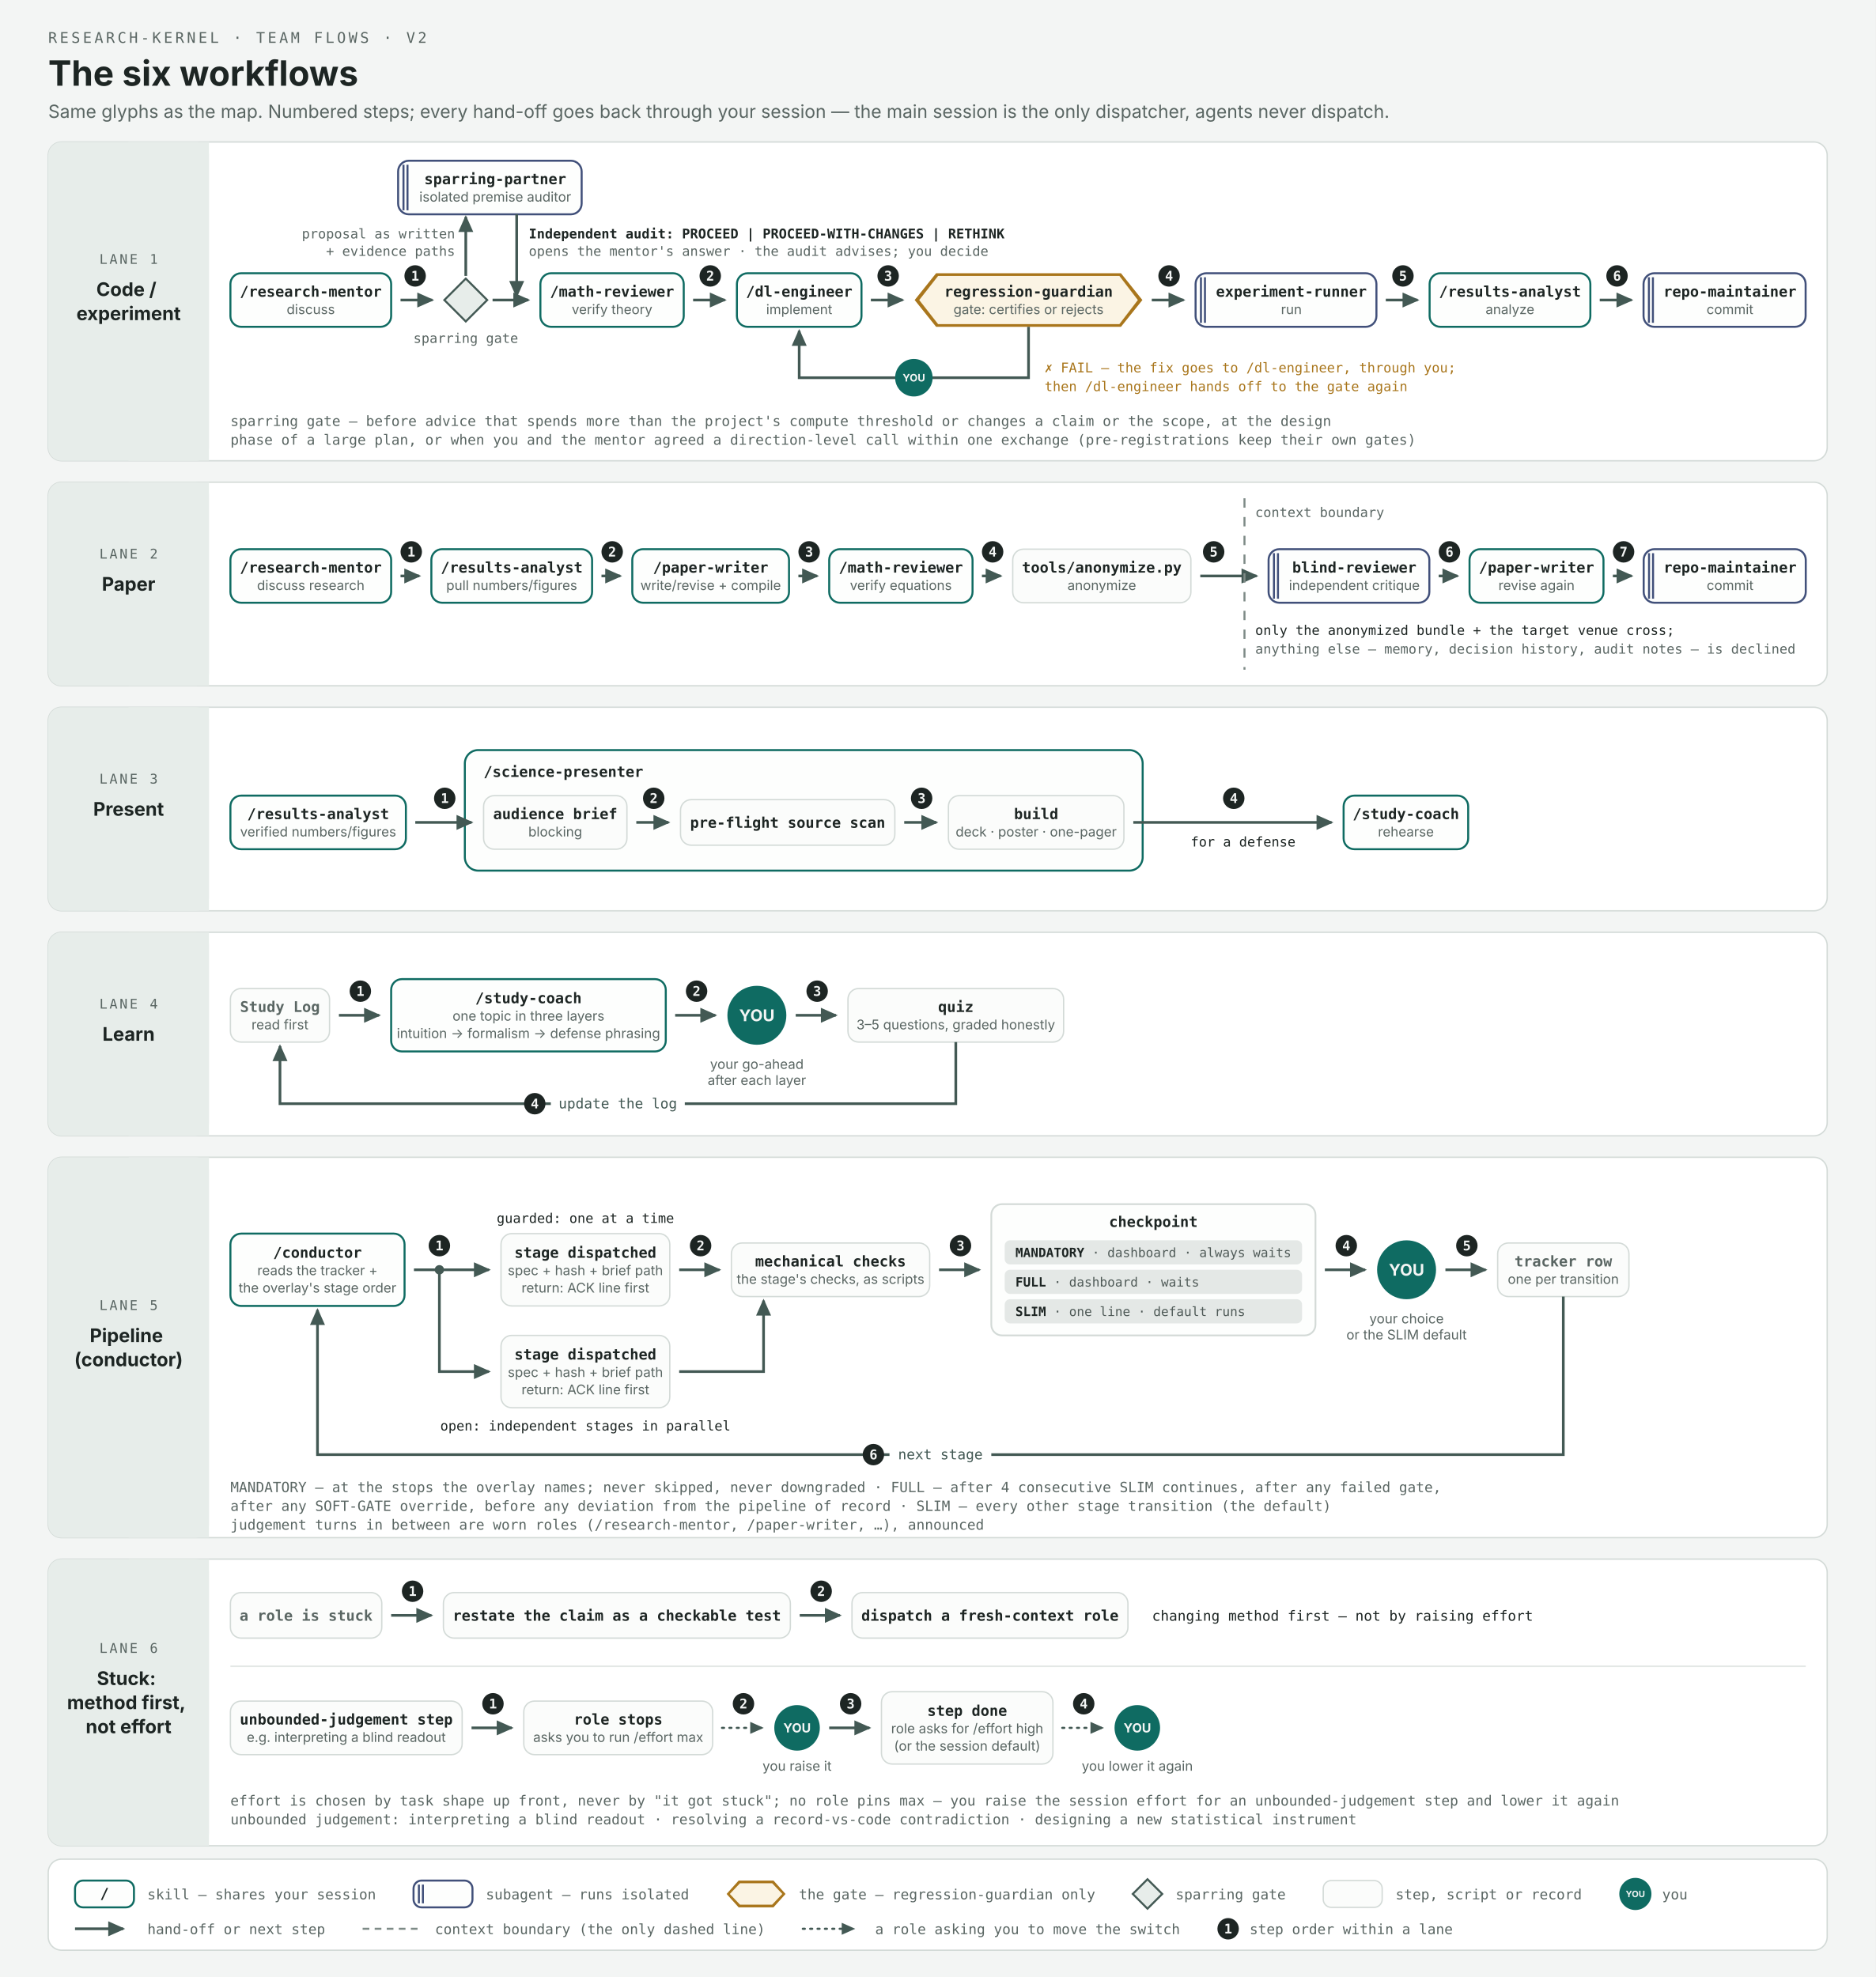
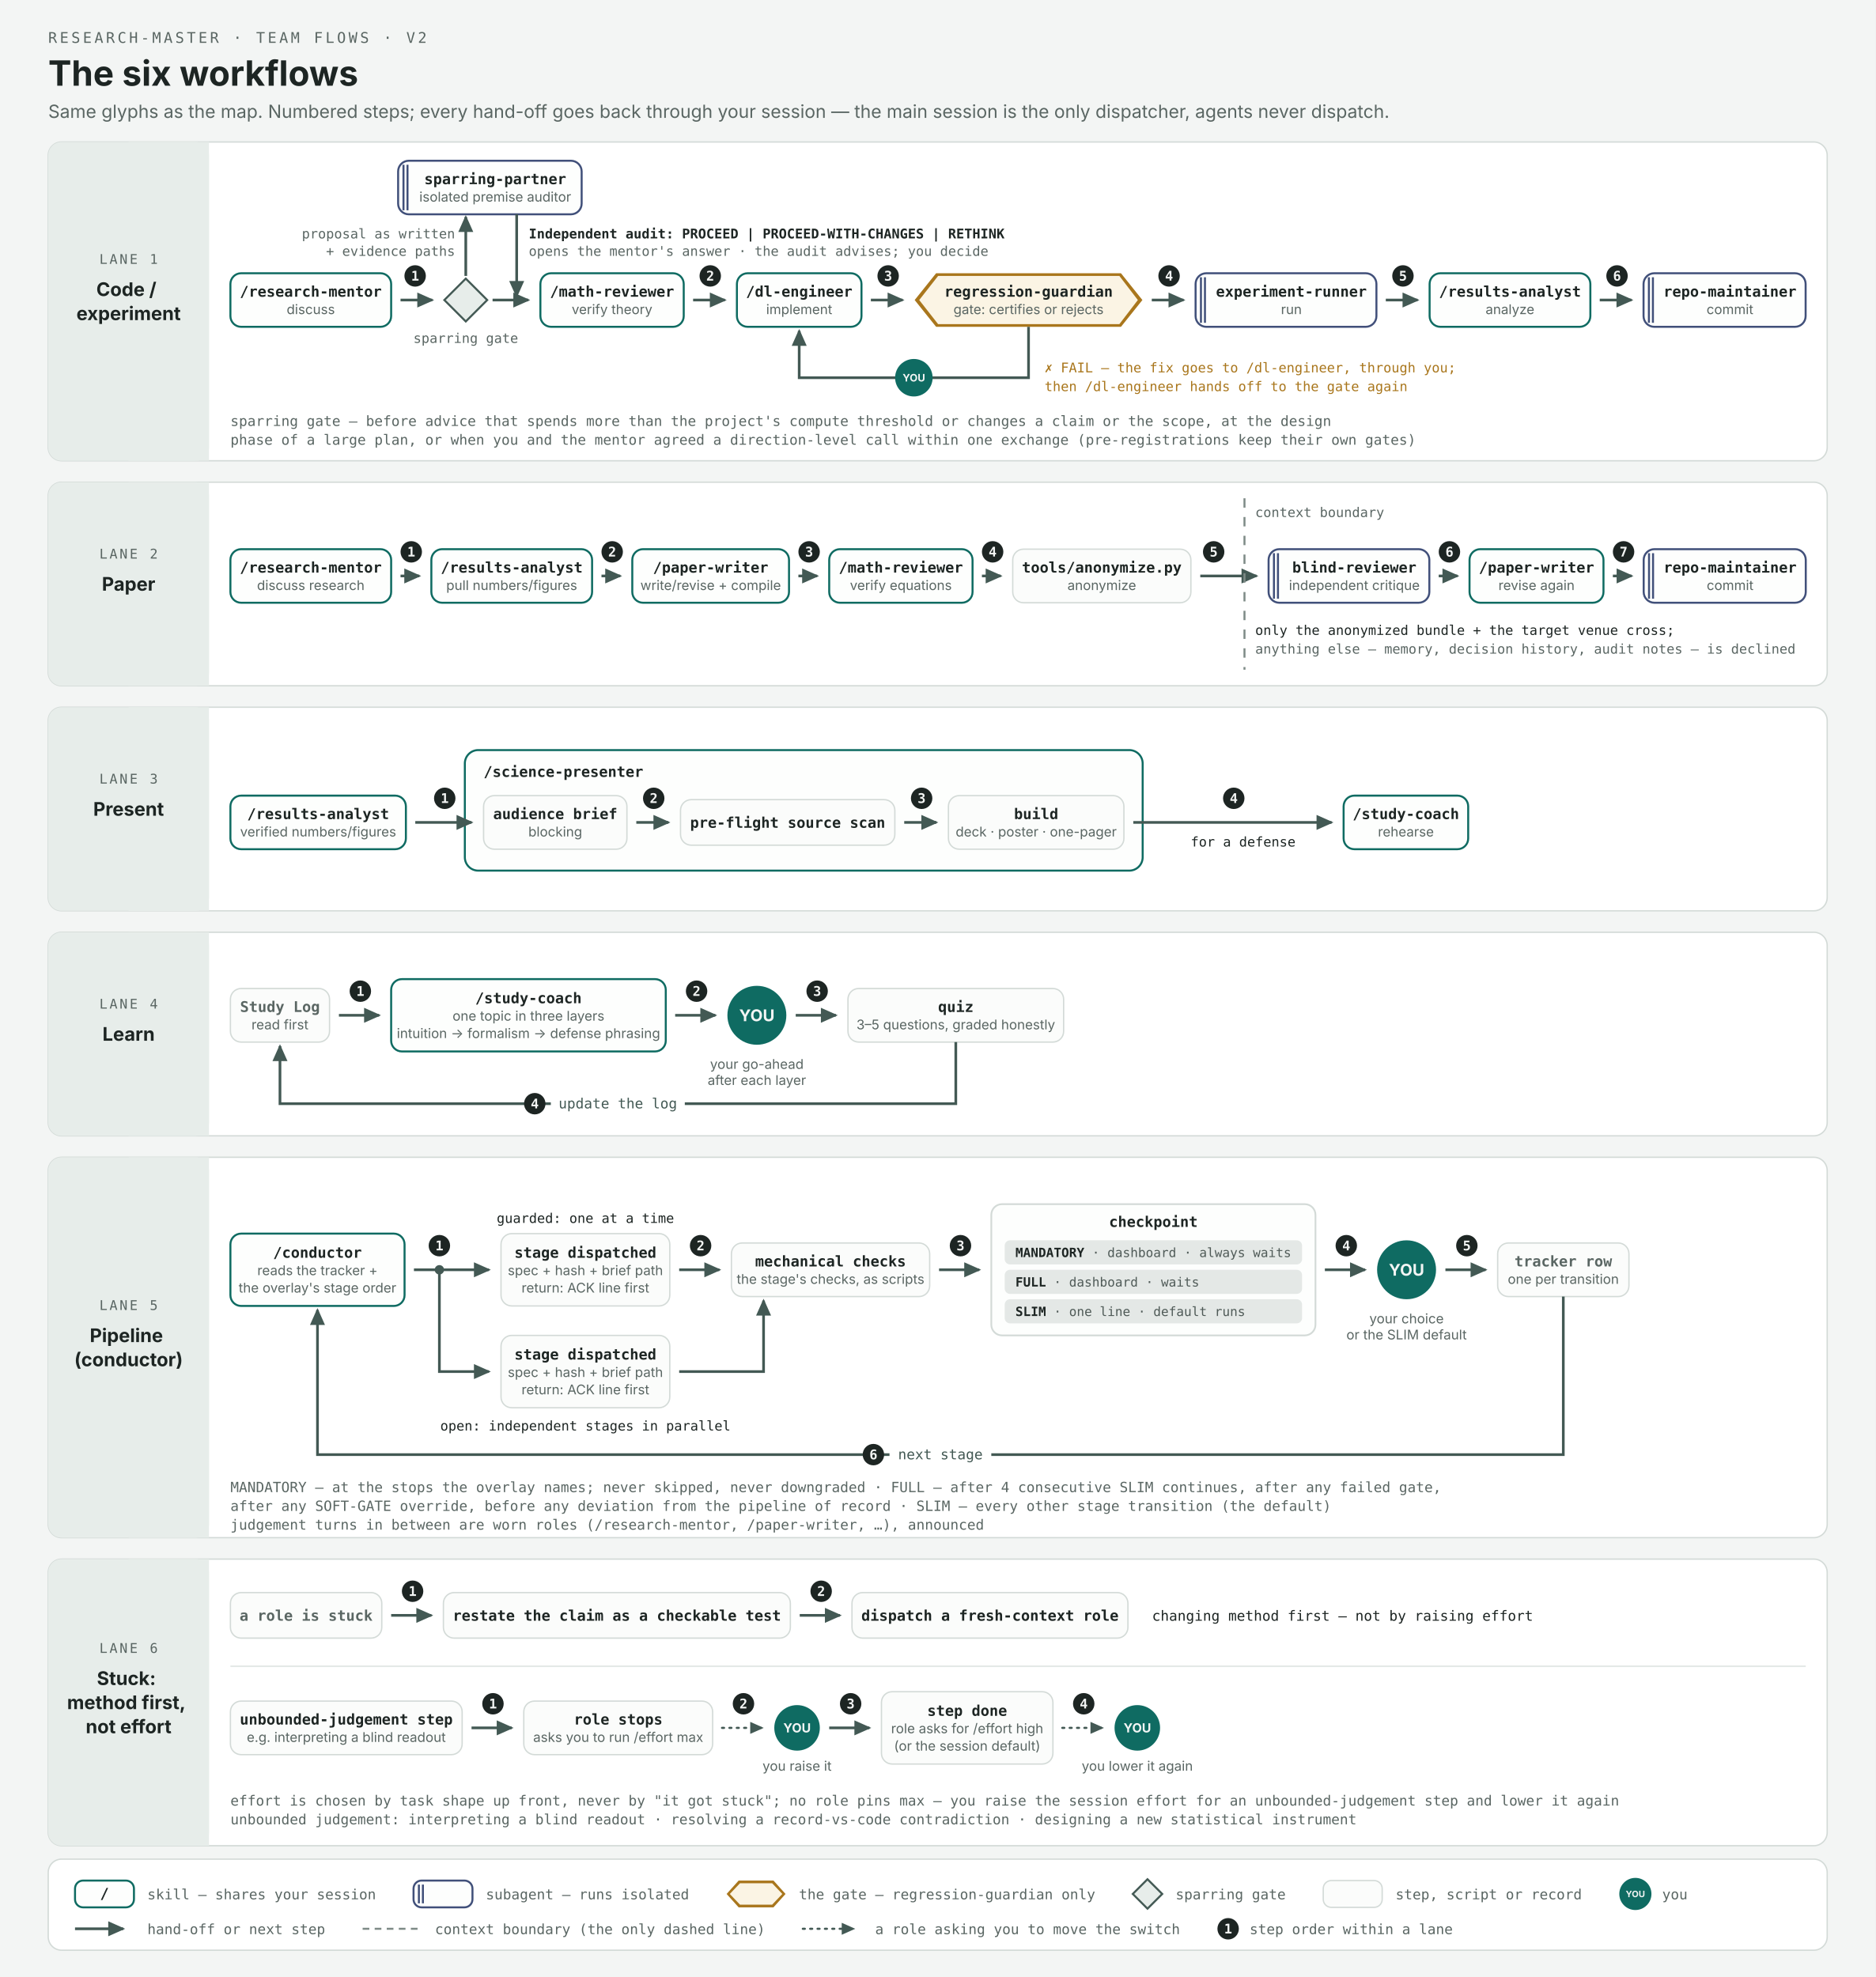
- <svg xmlns="http://www.w3.org/2000/svg" width="1400" height="1476" viewBox="0 0 1400 1476" role="img" aria-label="The six workflows of the research-kernel team, version 2, as numbered swimlanes: code and experiment, with the sparring gate before verification and the amber regression-guardian gate whose failures return through you to dl-engineer; the paper loop, where the blind reviewer receives only the anonymized bundle and the target venue across a context boundary; presenting, from verified numbers to a rehearsal for a defense; learning, from the Study Log back into the Study Log; the conductor's pipeline, from the tracker through a dispatched stage, its mechanical checks and a MANDATORY, FULL or SLIM checkpoint to your choice and a tracker row, forking into parallel stages under the open profile; and the stuck lane, where a stuck role changes method first, not effort, while only an unbounded-judgement step asks you to raise the session effort and lower it again.">
+ <svg xmlns="http://www.w3.org/2000/svg" width="1400" height="1476" viewBox="0 0 1400 1476" role="img" aria-label="The six workflows of the research-master team, version 2, as numbered swimlanes: code and experiment, with the sparring gate before verification and the amber regression-guardian gate whose failures return through you to dl-engineer; the paper loop, where the blind reviewer receives only the anonymized bundle and the target venue across a context boundary; presenting, from verified numbers to a rehearsal for a defense; learning, from the Study Log back into the Study Log; the conductor's pipeline, from the tracker through a dispatched stage, its mechanical checks and a MANDATORY, FULL or SLIM checkpoint to your choice and a tracker row, forking into parallel stages under the open profile; and the stuck lane, where a stuck role changes method first, not effort, while only an unbounded-judgement step asks you to raise the session effort and lower it again.">
  <defs>
    <marker id="fh" viewBox="0 0 10 10" refX="8" refY="5" markerWidth="7" markerHeight="7" orient="auto-start-reverse">
      <path d="M 0 1 L 9 5 L 0 9 z" fill="#435954" />
    </marker>
  </defs>
  <style>
    .mono { font-family: ui-monospace, SFMono-Regular, Menlo, Consolas, monospace; }
    .sans { font-family: system-ui, -apple-system, "Segoe UI", sans-serif; }
  </style>
  <rect x="0" y="0" width="1400" height="1476" fill="#F3F5F4" />
-   <text class="mono" x="36" y="32" font-size="11" letter-spacing="2" fill="#5A6663">RESEARCH-KERNEL · TEAM FLOWS · V2</text>
+   <text class="mono" x="36" y="32" font-size="11" letter-spacing="2" fill="#5A6663">RESEARCH-MASTER · TEAM FLOWS · V2</text>
  <text class="sans" x="36" y="64" font-size="26" font-weight="700" fill="#1D2523">The six workflows</text>
  <text class="sans" x="36" y="88" font-size="13.5" fill="#5A6663">Same glyphs as the map. Numbered steps; every hand-off goes back through your session — the main session is the only dispatcher, agents never dispatch.</text>
  <rect x="36" y="106" width="1328" height="238" rx="10" fill="#FFFFFF" stroke="#D3DAD7" />
  <rect x="36" y="106" width="120" height="238" rx="10" fill="#E7EDEA" />
  <rect x="96" y="106" width="60" height="238" fill="#E7EDEA" />
  <text class="mono" x="96" y="197" font-size="10" letter-spacing="1.5" text-anchor="middle" fill="#5A6663">LANE 1</text>
  <text class="sans" font-size="14" font-weight="700" fill="#1D2523" text-anchor="middle">
    <tspan x="96" y="221">Code /</tspan>
    <tspan x="96" y="239">experiment</tspan>
  </text>
  <rect x="172" y="204" width="120" height="40" rx="8" fill="#FDFEFD" stroke="#0F6B62" stroke-width="1.5" />
  <text class="mono" x="232" y="221.5" font-size="11" font-weight="600" text-anchor="middle" fill="#1D2523">/research-mentor</text>
  <text class="sans" x="232" y="234.5" font-size="10" text-anchor="middle" fill="#5A6663">discuss</text>
  <rect x="403.4" y="204" width="107" height="40" rx="8" fill="#FDFEFD" stroke="#0F6B62" stroke-width="1.5" />
  <text class="mono" x="456.9" y="221.5" font-size="11" font-weight="600" text-anchor="middle" fill="#1D2523">/math-reviewer</text>
  <text class="sans" x="456.9" y="234.5" font-size="10" text-anchor="middle" fill="#5A6663">verify theory</text>
  <rect x="550.1" y="204" width="93" height="40" rx="8" fill="#FDFEFD" stroke="#0F6B62" stroke-width="1.5" />
  <text class="mono" x="596.6" y="221.5" font-size="11" font-weight="600" text-anchor="middle" fill="#1D2523">/dl-engineer</text>
  <text class="sans" x="596.6" y="234.5" font-size="10" text-anchor="middle" fill="#5A6663">implement</text>
  <polygon points="698.8,204 836.8,204 852.8,224 836.8,244 698.8,244 682.8,224" fill="#A9761C" />
  <polygon points="700.3,206 835.6,206 849.4,224 835.6,242 700.3,242 686.2,224" fill="#FBF4E4" />
  <text class="mono" x="767.8" y="221.5" font-size="11" font-weight="600" text-anchor="middle" fill="#1D2523">regression-guardian</text>
  <text class="sans" x="767.8" y="234.5" font-size="10" text-anchor="middle" fill="#5A6663">gate: certifies or rejects</text>
  <rect x="892.5" y="204" width="135" height="40" rx="8" fill="#FDFEFD" stroke="#41507A" stroke-width="1.5" />
  <line x1="896.5" y1="207" x2="896.5" y2="241" stroke="#41507A" stroke-width="1.5" />
  <line x1="899.5" y1="207" x2="899.5" y2="241" stroke="#41507A" stroke-width="1.5" />
  <text class="mono" x="964" y="221.5" font-size="11" font-weight="600" text-anchor="middle" fill="#1D2523">experiment-runner</text>
  <text class="sans" x="964" y="234.5" font-size="10" text-anchor="middle" fill="#5A6663">run</text>
  <rect x="1067.2" y="204" width="120" height="40" rx="8" fill="#FDFEFD" stroke="#0F6B62" stroke-width="1.5" />
  <text class="mono" x="1127.2" y="221.5" font-size="11" font-weight="600" text-anchor="middle" fill="#1D2523">/results-analyst</text>
  <text class="sans" x="1127.2" y="234.5" font-size="10" text-anchor="middle" fill="#5A6663">analyze</text>
  <rect x="1226.9" y="204" width="121" height="40" rx="8" fill="#FDFEFD" stroke="#41507A" stroke-width="1.5" />
  <line x1="1230.9" y1="207" x2="1230.9" y2="241" stroke="#41507A" stroke-width="1.5" />
  <line x1="1233.9" y1="207" x2="1233.9" y2="241" stroke="#41507A" stroke-width="1.5" />
  <text class="mono" x="1291.4" y="221.5" font-size="11" font-weight="600" text-anchor="middle" fill="#1D2523">repo-maintainer</text>
  <text class="sans" x="1291.4" y="234.5" font-size="10" text-anchor="middle" fill="#5A6663">commit</text>
  <polygon points="347.7,208 363.7,224 347.7,240 331.7,224" fill="#E7EDEA" stroke="#435954" stroke-width="1.5" />
  <text class="mono" x="347.7" y="256" font-size="10" text-anchor="middle" fill="#5A6663">sparring gate</text>
  <line x1="299" y1="224" x2="322.7" y2="224" stroke="#435954" stroke-width="2" marker-end="url(#fh)" />
  <circle cx="309.9" cy="206" r="8" fill="#1D2523" />
  <text class="mono" x="309.9" y="209.5" font-size="10" font-weight="600" text-anchor="middle" fill="#F3F5F4">1</text>
  <line x1="367.7" y1="224" x2="394.4" y2="224" stroke="#435954" stroke-width="2" marker-end="url(#fh)" />
  <line x1="517.4" y1="224" x2="541.1" y2="224" stroke="#435954" stroke-width="2" marker-end="url(#fh)" />
  <circle cx="530.2" cy="206" r="8" fill="#1D2523" />
  <text class="mono" x="530.2" y="209.5" font-size="10" font-weight="600" text-anchor="middle" fill="#F3F5F4">2</text>
  <line x1="650.1" y1="224" x2="673.8" y2="224" stroke="#435954" stroke-width="2" marker-end="url(#fh)" />
  <circle cx="663" cy="206" r="8" fill="#1D2523" />
  <text class="mono" x="663" y="209.5" font-size="10" font-weight="600" text-anchor="middle" fill="#F3F5F4">3</text>
  <line x1="859.8" y1="224" x2="883.5" y2="224" stroke="#435954" stroke-width="2" marker-end="url(#fh)" />
  <circle cx="872.7" cy="206" r="8" fill="#1D2523" />
  <text class="mono" x="872.7" y="209.5" font-size="10" font-weight="600" text-anchor="middle" fill="#F3F5F4">4</text>
  <line x1="1034.5" y1="224" x2="1058.2" y2="224" stroke="#435954" stroke-width="2" marker-end="url(#fh)" />
  <circle cx="1047.3" cy="206" r="8" fill="#1D2523" />
  <text class="mono" x="1047.3" y="209.5" font-size="10" font-weight="600" text-anchor="middle" fill="#F3F5F4">5</text>
  <line x1="1194.2" y1="224" x2="1217.9" y2="224" stroke="#435954" stroke-width="2" marker-end="url(#fh)" />
  <circle cx="1207.1" cy="206" r="8" fill="#1D2523" />
  <text class="mono" x="1207.1" y="209.5" font-size="10" font-weight="600" text-anchor="middle" fill="#F3F5F4">6</text>
  <rect x="297.2" y="120" width="137" height="40" rx="8" fill="#FDFEFD" stroke="#41507A" stroke-width="1.5" />
  <line x1="301.2" y1="123" x2="301.2" y2="157" stroke="#41507A" stroke-width="1.5" />
  <line x1="304.2" y1="123" x2="304.2" y2="157" stroke="#41507A" stroke-width="1.5" />
  <text class="mono" x="369.7" y="137.5" font-size="11" font-weight="600" text-anchor="middle" fill="#1D2523">sparring-partner</text>
  <text class="sans" x="369.7" y="150.5" font-size="10" text-anchor="middle" fill="#5A6663">isolated premise auditor</text>
  <line x1="347.7" y1="206" x2="347.7" y2="162" stroke="#435954" stroke-width="2" marker-end="url(#fh)" />
  <line x1="385.7" y1="160" x2="385.7" y2="221" stroke="#435954" stroke-width="2" marker-end="url(#fh)" />
  <text class="mono" x="339.7" y="178" font-size="10" text-anchor="end" fill="#5A6663">proposal as written</text>
  <text class="mono" x="339.7" y="191" font-size="10" text-anchor="end" fill="#5A6663">+ evidence paths</text>
  <text class="mono" x="394.7" y="178" font-size="10" font-weight="600" text-anchor="start" fill="#1D2523">Independent audit: PROCEED | PROCEED-WITH-CHANGES | RETHINK</text>
  <text class="mono" x="394.7" y="191" font-size="10" text-anchor="start" fill="#5A6663">opens the mentor's answer · the audit advises; you decide</text>
  <polyline points="767.8,244 767.8,282 596.6,282 596.6,247" fill="none" stroke="#435954" stroke-width="2" marker-end="url(#fh)" />
  <circle cx="682.2" cy="282" r="14" fill="#0F6B62" />
  <text class="sans" x="682.2" y="284.8" font-size="7.7" font-weight="700" text-anchor="middle" fill="#F3F5F4">YOU</text>
  <text class="mono" x="779.8" y="278" font-size="10" text-anchor="start" fill="#A9761C">✗ FAIL — the fix goes to /dl-engineer, through you;</text>
  <text class="mono" x="779.8" y="292" font-size="10" text-anchor="start" fill="#A9761C">then /dl-engineer hands off to the gate again</text>
  <text class="mono" x="172" y="318" font-size="10.5" text-anchor="start" fill="#5A6663">sparring gate — before advice that spends more than the project's compute threshold or changes a claim or the scope, at the design</text>
  <text class="mono" x="172" y="332" font-size="10.5" text-anchor="start" fill="#5A6663">phase of a large plan, or when you and the mentor agreed a direction-level call within one exchange (pre-registrations keep their own gates)</text>
  <rect x="36" y="360" width="1328" height="152" rx="10" fill="#FFFFFF" stroke="#D3DAD7" />
  <rect x="36" y="360" width="120" height="152" rx="10" fill="#E7EDEA" />
  <rect x="96" y="360" width="60" height="152" fill="#E7EDEA" />
  <text class="mono" x="96" y="417" font-size="10" letter-spacing="1.5" text-anchor="middle" fill="#5A6663">LANE 2</text>
  <text class="sans" font-size="14" font-weight="700" fill="#1D2523" text-anchor="middle">
    <tspan x="96" y="441">Paper</tspan>
  </text>
  <rect x="172" y="410" width="120" height="40" rx="8" fill="#FDFEFD" stroke="#0F6B62" stroke-width="1.5" />
  <text class="mono" x="232" y="427.5" font-size="11" font-weight="600" text-anchor="middle" fill="#1D2523">/research-mentor</text>
  <text class="sans" x="232" y="440.5" font-size="10" text-anchor="middle" fill="#5A6663">discuss research</text>
  <rect x="322" y="410" width="120" height="40" rx="8" fill="#FDFEFD" stroke="#0F6B62" stroke-width="1.5" />
  <text class="mono" x="382" y="427.5" font-size="11" font-weight="600" text-anchor="middle" fill="#1D2523">/results-analyst</text>
  <text class="sans" x="382" y="440.5" font-size="10" text-anchor="middle" fill="#5A6663">pull numbers/figures</text>
  <rect x="472" y="410" width="117" height="40" rx="8" fill="#FDFEFD" stroke="#0F6B62" stroke-width="1.5" />
  <text class="mono" x="530.5" y="427.5" font-size="11" font-weight="600" text-anchor="middle" fill="#1D2523">/paper-writer</text>
  <text class="sans" x="530.5" y="440.5" font-size="10" text-anchor="middle" fill="#5A6663">write/revise + compile</text>
  <rect x="619" y="410" width="107" height="40" rx="8" fill="#FDFEFD" stroke="#0F6B62" stroke-width="1.5" />
  <text class="mono" x="672.5" y="427.5" font-size="11" font-weight="600" text-anchor="middle" fill="#1D2523">/math-reviewer</text>
  <text class="sans" x="672.5" y="440.5" font-size="10" text-anchor="middle" fill="#5A6663">verify equations</text>
  <rect x="756" y="410" width="133" height="40" rx="8" fill="#FBFCFB" stroke="#D3DAD7" />
  <text class="mono" x="822.5" y="427.5" font-size="11" font-weight="600" text-anchor="middle" fill="#1D2523">tools/anonymize.py</text>
  <text class="sans" x="822.5" y="440.5" font-size="10" text-anchor="middle" fill="#5A6663">anonymize</text>
  <rect x="947" y="410" width="120" height="40" rx="8" fill="#FDFEFD" stroke="#41507A" stroke-width="1.5" />
  <line x1="951" y1="413" x2="951" y2="447" stroke="#41507A" stroke-width="1.5" />
  <line x1="954" y1="413" x2="954" y2="447" stroke="#41507A" stroke-width="1.5" />
  <text class="mono" x="1011" y="427.5" font-size="11" font-weight="600" text-anchor="middle" fill="#1D2523">blind-reviewer</text>
  <text class="sans" x="1011" y="440.5" font-size="10" text-anchor="middle" fill="#5A6663">independent critique</text>
  <rect x="1097" y="410" width="100" height="40" rx="8" fill="#FDFEFD" stroke="#0F6B62" stroke-width="1.5" />
  <text class="mono" x="1147" y="427.5" font-size="11" font-weight="600" text-anchor="middle" fill="#1D2523">/paper-writer</text>
  <text class="sans" x="1147" y="440.5" font-size="10" text-anchor="middle" fill="#5A6663">revise again</text>
  <rect x="1227" y="410" width="121" height="40" rx="8" fill="#FDFEFD" stroke="#41507A" stroke-width="1.5" />
  <line x1="1231" y1="413" x2="1231" y2="447" stroke="#41507A" stroke-width="1.5" />
  <line x1="1234" y1="413" x2="1234" y2="447" stroke="#41507A" stroke-width="1.5" />
  <text class="mono" x="1291.5" y="427.5" font-size="11" font-weight="600" text-anchor="middle" fill="#1D2523">repo-maintainer</text>
  <text class="sans" x="1291.5" y="440.5" font-size="10" text-anchor="middle" fill="#5A6663">commit</text>
  <line x1="299" y1="430" x2="313" y2="430" stroke="#435954" stroke-width="2" marker-end="url(#fh)" />
  <circle cx="307" cy="412" r="8" fill="#1D2523" />
  <text class="mono" x="307" y="415.5" font-size="10" font-weight="600" text-anchor="middle" fill="#F3F5F4">1</text>
  <line x1="449" y1="430" x2="463" y2="430" stroke="#435954" stroke-width="2" marker-end="url(#fh)" />
  <circle cx="457" cy="412" r="8" fill="#1D2523" />
  <text class="mono" x="457" y="415.5" font-size="10" font-weight="600" text-anchor="middle" fill="#F3F5F4">2</text>
  <line x1="596" y1="430" x2="610" y2="430" stroke="#435954" stroke-width="2" marker-end="url(#fh)" />
  <circle cx="604" cy="412" r="8" fill="#1D2523" />
  <text class="mono" x="604" y="415.5" font-size="10" font-weight="600" text-anchor="middle" fill="#F3F5F4">3</text>
  <line x1="733" y1="430" x2="747" y2="430" stroke="#435954" stroke-width="2" marker-end="url(#fh)" />
  <circle cx="741" cy="412" r="8" fill="#1D2523" />
  <text class="mono" x="741" y="415.5" font-size="10" font-weight="600" text-anchor="middle" fill="#F3F5F4">4</text>
  <line x1="896" y1="430" x2="938" y2="430" stroke="#435954" stroke-width="2" marker-end="url(#fh)" />
  <circle cx="906" cy="412" r="8" fill="#1D2523" />
  <text class="mono" x="906" y="415.5" font-size="10" font-weight="600" text-anchor="middle" fill="#F3F5F4">5</text>
  <line x1="929" y1="372" x2="929" y2="500" stroke="#7E8B87" stroke-width="1.5" stroke-dasharray="7 7" />
  <text class="mono" x="937" y="386" font-size="10" text-anchor="start" fill="#5A6663">context boundary</text>
  <text class="mono" x="937" y="474" font-size="10" text-anchor="start" fill="#1D2523">only the anonymized bundle + the target venue cross;</text>
  <text class="mono" x="937" y="488" font-size="10" text-anchor="start" fill="#5A6663">anything else — memory, decision history, audit notes — is declined</text>
  <line x1="1074" y1="430" x2="1088" y2="430" stroke="#435954" stroke-width="2" marker-end="url(#fh)" />
  <circle cx="1082" cy="412" r="8" fill="#1D2523" />
  <text class="mono" x="1082" y="415.5" font-size="10" font-weight="600" text-anchor="middle" fill="#F3F5F4">6</text>
  <line x1="1204" y1="430" x2="1218" y2="430" stroke="#435954" stroke-width="2" marker-end="url(#fh)" />
  <circle cx="1212" cy="412" r="8" fill="#1D2523" />
  <text class="mono" x="1212" y="415.5" font-size="10" font-weight="600" text-anchor="middle" fill="#F3F5F4">7</text>
  <rect x="36" y="528" width="1328" height="152" rx="10" fill="#FFFFFF" stroke="#D3DAD7" />
  <rect x="36" y="528" width="120" height="152" rx="10" fill="#E7EDEA" />
  <rect x="96" y="528" width="60" height="152" fill="#E7EDEA" />
  <text class="mono" x="96" y="585" font-size="10" letter-spacing="1.5" text-anchor="middle" fill="#5A6663">LANE 3</text>
  <text class="sans" font-size="14" font-weight="700" fill="#1D2523" text-anchor="middle">
    <tspan x="96" y="609">Present</tspan>
  </text>
  <rect x="172" y="594" width="131" height="40" rx="8" fill="#FDFEFD" stroke="#0F6B62" stroke-width="1.5" />
  <text class="mono" x="237.5" y="611.5" font-size="11" font-weight="600" text-anchor="middle" fill="#1D2523">/results-analyst</text>
  <text class="sans" x="237.5" y="624.5" font-size="10" text-anchor="middle" fill="#5A6663">verified numbers/figures</text>
  <rect x="347" y="560" width="506" height="90" rx="10" fill="#FDFEFD" stroke="#0F6B62" stroke-width="1.5" />
  <text class="mono" x="361" y="580" font-size="11" font-weight="600" text-anchor="start" fill="#1D2523">/science-presenter</text>
  <rect x="361" y="594" width="107" height="40" rx="8" fill="#FBFCFB" stroke="#D3DAD7" />
  <text class="mono" x="414.5" y="611.5" font-size="11" font-weight="600" text-anchor="middle" fill="#1D2523">audience brief</text>
  <text class="sans" x="414.5" y="624.5" font-size="10" text-anchor="middle" fill="#5A6663">blocking</text>
  <rect x="508" y="597" width="160" height="34" rx="8" fill="#FBFCFB" stroke="#D3DAD7" />
  <text class="mono" x="588" y="618" font-size="11" font-weight="600" text-anchor="middle" fill="#1D2523">pre-flight source scan</text>
  <rect x="708" y="594" width="131" height="40" rx="8" fill="#FBFCFB" stroke="#D3DAD7" />
  <text class="mono" x="773.5" y="611.5" font-size="11" font-weight="600" text-anchor="middle" fill="#1D2523">build</text>
  <text class="sans" x="773.5" y="624.5" font-size="10" text-anchor="middle" fill="#5A6663">deck · poster · one-pager</text>
  <line x1="310" y1="614" x2="352" y2="614" stroke="#435954" stroke-width="2" marker-end="url(#fh)" />
  <circle cx="332" cy="596" r="8" fill="#1D2523" />
  <text class="mono" x="332" y="599.5" font-size="10" font-weight="600" text-anchor="middle" fill="#F3F5F4">1</text>
  <line x1="475" y1="614" x2="499" y2="614" stroke="#435954" stroke-width="2" marker-end="url(#fh)" />
  <circle cx="488" cy="596" r="8" fill="#1D2523" />
  <text class="mono" x="488" y="599.5" font-size="10" font-weight="600" text-anchor="middle" fill="#F3F5F4">2</text>
  <line x1="675" y1="614" x2="699" y2="614" stroke="#435954" stroke-width="2" marker-end="url(#fh)" />
  <circle cx="688" cy="596" r="8" fill="#1D2523" />
  <text class="mono" x="688" y="599.5" font-size="10" font-weight="600" text-anchor="middle" fill="#F3F5F4">3</text>
  <rect x="1003" y="594" width="93" height="40" rx="8" fill="#FDFEFD" stroke="#0F6B62" stroke-width="1.5" />
  <text class="mono" x="1049.5" y="611.5" font-size="11" font-weight="600" text-anchor="middle" fill="#1D2523">/study-coach</text>
  <text class="sans" x="1049.5" y="624.5" font-size="10" text-anchor="middle" fill="#5A6663">rehearse</text>
  <line x1="846" y1="614" x2="994" y2="614" stroke="#435954" stroke-width="2" marker-end="url(#fh)" />
  <circle cx="921" cy="596" r="8" fill="#1D2523" />
  <text class="mono" x="921" y="599.5" font-size="10" font-weight="600" text-anchor="middle" fill="#F3F5F4">4</text>
  <text class="mono" x="928" y="632" font-size="10" text-anchor="middle" fill="#1D2523">for a defense</text>
  <rect x="36" y="696" width="1328" height="152" rx="10" fill="#FFFFFF" stroke="#D3DAD7" />
  <rect x="36" y="696" width="120" height="152" rx="10" fill="#E7EDEA" />
  <rect x="96" y="696" width="60" height="152" fill="#E7EDEA" />
  <text class="mono" x="96" y="753" font-size="10" letter-spacing="1.5" text-anchor="middle" fill="#5A6663">LANE 4</text>
  <text class="sans" font-size="14" font-weight="700" fill="#1D2523" text-anchor="middle">
    <tspan x="96" y="777">Learn</tspan>
  </text>
  <rect x="172" y="738" width="74" height="40" rx="8" fill="#FBFCFB" stroke="#D3DAD7" />
  <text class="mono" x="209" y="755.5" font-size="11" font-weight="600" text-anchor="middle" fill="#5A6663">Study Log</text>
  <text class="sans" x="209" y="768.5" font-size="10" text-anchor="middle" fill="#5A6663">read first</text>
  <rect x="292" y="731" width="205" height="54" rx="8" fill="#FDFEFD" stroke="#0F6B62" stroke-width="1.5" />
  <text class="mono" x="394.5" y="749" font-size="11" font-weight="600" text-anchor="middle" fill="#1D2523">/study-coach</text>
  <text class="sans" x="394.5" y="762" font-size="10" text-anchor="middle" fill="#5A6663">one topic in three layers</text>
  <text class="sans" x="394.5" y="775" font-size="10" text-anchor="middle" fill="#5A6663">intuition → formalism → defense phrasing</text>
  <circle cx="565" cy="758" r="22" fill="#0F6B62" />
  <text class="sans" x="565" y="762.4" font-size="12.1" font-weight="700" text-anchor="middle" fill="#F3F5F4">YOU</text>
  <text class="sans" x="565" y="798" font-size="10" text-anchor="middle" fill="#5A6663">your go-ahead</text>
  <text class="sans" x="565" y="810" font-size="10" text-anchor="middle" fill="#5A6663">after each layer</text>
  <rect x="633" y="738" width="161" height="40" rx="8" fill="#FBFCFB" stroke="#D3DAD7" />
  <text class="mono" x="713.5" y="755.5" font-size="11" font-weight="600" text-anchor="middle" fill="#1D2523">quiz</text>
  <text class="sans" x="713.5" y="768.5" font-size="10" text-anchor="middle" fill="#5A6663">3–5 questions, graded honestly</text>
  <line x1="253" y1="758" x2="283" y2="758" stroke="#435954" stroke-width="2" marker-end="url(#fh)" />
  <circle cx="269" cy="740" r="8" fill="#1D2523" />
  <text class="mono" x="269" y="743.5" font-size="10" font-weight="600" text-anchor="middle" fill="#F3F5F4">1</text>
  <line x1="504" y1="758" x2="534" y2="758" stroke="#435954" stroke-width="2" marker-end="url(#fh)" />
  <circle cx="520" cy="740" r="8" fill="#1D2523" />
  <text class="mono" x="520" y="743.5" font-size="10" font-weight="600" text-anchor="middle" fill="#F3F5F4">2</text>
  <line x1="594" y1="758" x2="624" y2="758" stroke="#435954" stroke-width="2" marker-end="url(#fh)" />
  <circle cx="610" cy="740" r="8" fill="#1D2523" />
  <text class="mono" x="610" y="743.5" font-size="10" font-weight="600" text-anchor="middle" fill="#F3F5F4">3</text>
  <polyline points="713.5,778 713.5,824 209,824 209,781" fill="none" stroke="#435954" stroke-width="2" marker-end="url(#fh)" />
  <circle cx="399.2" cy="824" r="8" fill="#1D2523" />
  <text class="mono" x="399.2" y="827.5" font-size="10" font-weight="600" text-anchor="middle" fill="#F3F5F4">4</text>
  <rect x="411.2" y="816" width="100" height="16" rx="4" fill="#FFFFFF" />
  <text class="mono" x="461.2" y="827.5" font-size="10.5" text-anchor="middle" fill="#435954">update the log</text>
  <rect x="36" y="864" width="1328" height="284" rx="10" fill="#FFFFFF" stroke="#D3DAD7" />
  <rect x="36" y="864" width="120" height="284" rx="10" fill="#E7EDEA" />
  <rect x="96" y="864" width="60" height="284" fill="#E7EDEA" />
  <text class="mono" x="96" y="978" font-size="10" letter-spacing="1.5" text-anchor="middle" fill="#5A6663">LANE 5</text>
  <text class="sans" font-size="14" font-weight="700" fill="#1D2523" text-anchor="middle">
    <tspan x="96" y="1002">Pipeline</tspan>
    <tspan x="96" y="1020">(conductor)</tspan>
  </text>
  <rect x="172" y="921" width="130" height="54" rx="8" fill="#FDFEFD" stroke="#0F6B62" stroke-width="1.5" />
  <text class="mono" x="237" y="939" font-size="11" font-weight="600" text-anchor="middle" fill="#1D2523">/conductor</text>
  <text class="sans" x="237" y="952" font-size="10" text-anchor="middle" fill="#5A6663">reads the tracker +</text>
  <text class="sans" x="237" y="965" font-size="10" text-anchor="middle" fill="#5A6663">the overlay's stage order</text>
  <rect x="374" y="921" width="126" height="54" rx="8" fill="#FBFCFB" stroke="#D3DAD7" />
  <text class="mono" x="437" y="939" font-size="11" font-weight="600" text-anchor="middle" fill="#1D2523">stage dispatched</text>
  <text class="sans" x="437" y="952" font-size="10" text-anchor="middle" fill="#5A6663">spec + hash + brief path</text>
  <text class="sans" x="437" y="965" font-size="10" text-anchor="middle" fill="#5A6663">return: ACK line first</text>
  <rect x="374" y="997" width="126" height="54" rx="8" fill="#FBFCFB" stroke="#D3DAD7" />
  <text class="mono" x="437" y="1015" font-size="11" font-weight="600" text-anchor="middle" fill="#1D2523">stage dispatched</text>
  <text class="sans" x="437" y="1028" font-size="10" text-anchor="middle" fill="#5A6663">spec + hash + brief path</text>
  <text class="sans" x="437" y="1041" font-size="10" text-anchor="middle" fill="#5A6663">return: ACK line first</text>
  <line x1="309" y1="948" x2="365" y2="948" stroke="#435954" stroke-width="2" marker-end="url(#fh)" />
  <circle cx="328" cy="930" r="8" fill="#1D2523" />
  <text class="mono" x="328" y="933.5" font-size="10" font-weight="600" text-anchor="middle" fill="#F3F5F4">1</text>
  <circle cx="328" cy="948" r="3.5" fill="#435954" />
  <polyline points="328,948 328,1024 365,1024" fill="none" stroke="#435954" stroke-width="2" marker-end="url(#fh)" />
  <text class="mono" x="437" y="913" font-size="10" text-anchor="middle" fill="#1D2523">guarded: one at a time</text>
  <text class="mono" x="437" y="1068" font-size="10" text-anchor="middle" fill="#1D2523">open: independent stages in parallel</text>
  <rect x="546" y="928" width="148" height="40" rx="8" fill="#FBFCFB" stroke="#D3DAD7" />
  <text class="mono" x="620" y="945.5" font-size="11" font-weight="600" text-anchor="middle" fill="#1D2523">mechanical checks</text>
  <text class="sans" x="620" y="958.5" font-size="10" text-anchor="middle" fill="#5A6663">the stage's checks, as scripts</text>
  <line x1="507" y1="948" x2="537" y2="948" stroke="#435954" stroke-width="2" marker-end="url(#fh)" />
  <circle cx="523" cy="930" r="8" fill="#1D2523" />
  <text class="mono" x="523" y="933.5" font-size="10" font-weight="600" text-anchor="middle" fill="#F3F5F4">2</text>
  <polyline points="507,1024 570,1024 570,971" fill="none" stroke="#435954" stroke-width="2" marker-end="url(#fh)" />
  <rect x="740" y="899" width="242" height="98" rx="8" fill="#FDFEFD" stroke="#D3DAD7" stroke-width="1.3" />
  <text class="mono" x="861" y="916" font-size="11" font-weight="600" text-anchor="middle" fill="#1D2523">checkpoint</text>
  <rect x="750" y="926" width="222" height="18" rx="4" fill="#E4E8E6" />
  <text class="mono" x="758" y="938.5" font-size="9.5" fill="#4F5A57">
    <tspan font-weight="700" fill="#1D2523">MANDATORY</tspan> · dashboard · always waits</text>
  <rect x="750" y="948" width="222" height="18" rx="4" fill="#E4E8E6" />
  <text class="mono" x="758" y="960.5" font-size="9.5" fill="#4F5A57">
    <tspan font-weight="700" fill="#1D2523">FULL</tspan> · dashboard · waits</text>
  <rect x="750" y="970" width="222" height="18" rx="4" fill="#E4E8E6" />
  <text class="mono" x="758" y="982.5" font-size="9.5" fill="#4F5A57">
    <tspan font-weight="700" fill="#1D2523">SLIM</tspan> · one line · default runs</text>
  <line x1="701" y1="948" x2="731" y2="948" stroke="#435954" stroke-width="2" marker-end="url(#fh)" />
  <circle cx="717" cy="930" r="8" fill="#1D2523" />
  <text class="mono" x="717" y="933.5" font-size="10" font-weight="600" text-anchor="middle" fill="#F3F5F4">3</text>
  <circle cx="1050" cy="948" r="22" fill="#0F6B62" />
  <text class="sans" x="1050" y="952.4" font-size="12.1" font-weight="700" text-anchor="middle" fill="#F3F5F4">YOU</text>
  <text class="sans" x="1050" y="988" font-size="10" text-anchor="middle" fill="#5A6663">your choice</text>
  <text class="sans" x="1050" y="1000" font-size="10" text-anchor="middle" fill="#5A6663">or the SLIM default</text>
  <line x1="989" y1="948" x2="1019" y2="948" stroke="#435954" stroke-width="2" marker-end="url(#fh)" />
  <circle cx="1005" cy="930" r="8" fill="#1D2523" />
  <text class="mono" x="1005" y="933.5" font-size="10" font-weight="600" text-anchor="middle" fill="#F3F5F4">4</text>
  <rect x="1118" y="928" width="98" height="40" rx="8" fill="#FBFCFB" stroke="#D3DAD7" />
  <text class="mono" x="1167" y="945.5" font-size="11" font-weight="600" text-anchor="middle" fill="#5A6663">tracker row</text>
  <text class="sans" x="1167" y="958.5" font-size="10" text-anchor="middle" fill="#5A6663">one per transition</text>
  <line x1="1079" y1="948" x2="1109" y2="948" stroke="#435954" stroke-width="2" marker-end="url(#fh)" />
  <circle cx="1095" cy="930" r="8" fill="#1D2523" />
  <text class="mono" x="1095" y="933.5" font-size="10" font-weight="600" text-anchor="middle" fill="#F3F5F4">5</text>
  <polyline points="1167,968 1167,1086 237,1086 237,978" fill="none" stroke="#435954" stroke-width="2" marker-end="url(#fh)" />
  <circle cx="652" cy="1086" r="8" fill="#1D2523" />
  <text class="mono" x="652" y="1089.5" font-size="10" font-weight="600" text-anchor="middle" fill="#F3F5F4">6</text>
  <rect x="664" y="1078" width="76" height="16" rx="4" fill="#FFFFFF" />
  <text class="mono" x="702" y="1089.5" font-size="10.5" text-anchor="middle" fill="#435954">next stage</text>
  <text class="mono" x="172" y="1114" font-size="10.5" text-anchor="start" fill="#5A6663">MANDATORY — at the stops the overlay names; never skipped, never downgraded · FULL — after 4 consecutive SLIM continues, after any failed gate,</text>
  <text class="mono" x="172" y="1128" font-size="10.5" text-anchor="start" fill="#5A6663">after any SOFT-GATE override, before any deviation from the pipeline of record · SLIM — every other stage transition (the default)</text>
  <text class="mono" x="172" y="1142" font-size="10.5" text-anchor="start" fill="#5A6663">judgement turns in between are worn roles (/research-mentor, /paper-writer, …), announced</text>
  <rect x="36" y="1164" width="1328" height="214" rx="10" fill="#FFFFFF" stroke="#D3DAD7" />
  <rect x="36" y="1164" width="120" height="214" rx="10" fill="#E7EDEA" />
  <rect x="96" y="1164" width="60" height="214" fill="#E7EDEA" />
  <text class="mono" x="96" y="1234" font-size="10" letter-spacing="1.5" text-anchor="middle" fill="#5A6663">LANE 6</text>
  <text class="sans" font-size="14" font-weight="700" fill="#1D2523" text-anchor="middle">
    <tspan x="96" y="1258">Stuck:</tspan>
    <tspan x="96" y="1276">method first,</tspan>
    <tspan x="96" y="1294">not effort</tspan>
  </text>
  <rect x="172" y="1189" width="113" height="34" rx="8" fill="#FBFCFB" stroke="#D3DAD7" />
  <text class="mono" x="228.5" y="1210" font-size="11" font-weight="600" text-anchor="middle" fill="#5A6663">a role is stuck</text>
  <rect x="331" y="1189" width="259" height="34" rx="8" fill="#FBFCFB" stroke="#D3DAD7" />
  <text class="mono" x="460.5" y="1210" font-size="11" font-weight="600" text-anchor="middle" fill="#1D2523">restate the claim as a checkable test</text>
  <rect x="636" y="1189" width="206" height="34" rx="8" fill="#FBFCFB" stroke="#D3DAD7" />
  <text class="mono" x="739" y="1210" font-size="11" font-weight="600" text-anchor="middle" fill="#1D2523">dispatch a fresh-context role</text>
  <line x1="292" y1="1206" x2="322" y2="1206" stroke="#435954" stroke-width="2" marker-end="url(#fh)" />
  <circle cx="308" cy="1188" r="8" fill="#1D2523" />
  <text class="mono" x="308" y="1191.5" font-size="10" font-weight="600" text-anchor="middle" fill="#F3F5F4">1</text>
  <line x1="597" y1="1206" x2="627" y2="1206" stroke="#435954" stroke-width="2" marker-end="url(#fh)" />
  <circle cx="613" cy="1188" r="8" fill="#1D2523" />
  <text class="mono" x="613" y="1191.5" font-size="10" font-weight="600" text-anchor="middle" fill="#F3F5F4">2</text>
  <text class="mono" x="860" y="1210" font-size="10.5" text-anchor="start" fill="#1D2523">changing method first — not by raising effort</text>
  <line x1="172" y1="1244" x2="1348" y2="1244" stroke="#E4E8E6" stroke-width="1.2" />
  <rect x="172" y="1270" width="173" height="40" rx="8" fill="#FBFCFB" stroke="#D3DAD7" />
  <text class="mono" x="258.5" y="1287.5" font-size="11" font-weight="600" text-anchor="middle" fill="#1D2523">unbounded-judgement step</text>
  <text class="sans" x="258.5" y="1300.5" font-size="10" text-anchor="middle" fill="#5A6663">e.g. interpreting a blind readout</text>
  <rect x="391" y="1270" width="141" height="40" rx="8" fill="#FBFCFB" stroke="#D3DAD7" />
  <text class="mono" x="461.5" y="1287.5" font-size="11" font-weight="600" text-anchor="middle" fill="#1D2523">role stops</text>
  <text class="sans" x="461.5" y="1300.5" font-size="10" text-anchor="middle" fill="#5A6663">asks you to run /effort max</text>
  <circle cx="595" cy="1290" r="17" fill="#0F6B62" />
  <text class="sans" x="595" y="1293.4" font-size="9.4" font-weight="700" text-anchor="middle" fill="#F3F5F4">YOU</text>
  <rect x="658" y="1263" width="128" height="54" rx="8" fill="#FBFCFB" stroke="#D3DAD7" />
  <text class="mono" x="722" y="1281" font-size="11" font-weight="600" text-anchor="middle" fill="#1D2523">step done</text>
  <text class="sans" x="722" y="1294" font-size="10" text-anchor="middle" fill="#5A6663">role asks for /effort high</text>
  <text class="sans" x="722" y="1307" font-size="10" text-anchor="middle" fill="#5A6663">(or the session default)</text>
  <circle cx="849" cy="1290" r="17" fill="#0F6B62" />
  <text class="sans" x="849" y="1293.4" font-size="9.4" font-weight="700" text-anchor="middle" fill="#F3F5F4">YOU</text>
  <line x1="352" y1="1290" x2="382" y2="1290" stroke="#435954" stroke-width="2" marker-end="url(#fh)" />
  <circle cx="368" cy="1272" r="8" fill="#1D2523" />
  <text class="mono" x="368" y="1275.5" font-size="10" font-weight="600" text-anchor="middle" fill="#F3F5F4">1</text>
  <line x1="539" y1="1290" x2="569" y2="1290" stroke="#435954" stroke-width="1.6" stroke-dasharray="1.5 4" stroke-linecap="round" marker-end="url(#fh)" />
  <circle cx="555" cy="1272" r="8" fill="#1D2523" />
  <text class="mono" x="555" y="1275.5" font-size="10" font-weight="600" text-anchor="middle" fill="#F3F5F4">2</text>
  <line x1="619" y1="1290" x2="649" y2="1290" stroke="#435954" stroke-width="2" marker-end="url(#fh)" />
  <circle cx="635" cy="1272" r="8" fill="#1D2523" />
  <text class="mono" x="635" y="1275.5" font-size="10" font-weight="600" text-anchor="middle" fill="#F3F5F4">3</text>
  <line x1="793" y1="1290" x2="823" y2="1290" stroke="#435954" stroke-width="1.6" stroke-dasharray="1.5 4" stroke-linecap="round" marker-end="url(#fh)" />
  <circle cx="809" cy="1272" r="8" fill="#1D2523" />
  <text class="mono" x="809" y="1275.5" font-size="10" font-weight="600" text-anchor="middle" fill="#F3F5F4">4</text>
  <text class="sans" x="595" y="1322" font-size="10" text-anchor="middle" fill="#5A6663">you raise it</text>
  <text class="sans" x="849" y="1322" font-size="10" text-anchor="middle" fill="#5A6663">you lower it again</text>
  <text class="mono" x="172" y="1348" font-size="10.5" text-anchor="start" fill="#5A6663">effort is chosen by task shape up front, never by "it got stuck"; no role pins max — you raise the session effort for an unbounded-judgement step and lower it again</text>
  <text class="mono" x="172" y="1362" font-size="10.5" text-anchor="start" fill="#5A6663">unbounded judgement: interpreting a blind readout · resolving a record-vs-code contradiction · designing a new statistical instrument</text>
  <rect x="36" y="1388" width="1328" height="68" rx="10" fill="#FFFFFF" stroke="#D3DAD7" />
  <rect x="56" y="1404" width="44" height="20" rx="6" fill="#FDFEFD" stroke="#0F6B62" stroke-width="1.5" />
  <text class="mono" x="78" y="1417.5" font-size="11" font-weight="600" text-anchor="middle" fill="#1D2523">/</text>
  <text class="mono" x="110" y="1418" font-size="10.5" text-anchor="start" fill="#5A6663">skill — shares your session</text>
  <rect x="308.7" y="1404" width="44" height="20" rx="6" fill="#FDFEFD" stroke="#41507A" stroke-width="1.5" />
  <line x1="312.7" y1="1407" x2="312.7" y2="1421" stroke="#41507A" stroke-width="1.5" />
  <line x1="315.7" y1="1407" x2="315.7" y2="1421" stroke="#41507A" stroke-width="1.5" />
  <text class="mono" x="362.7" y="1418" font-size="10.5" text-anchor="start" fill="#5A6663">subagent — runs isolated</text>
  <polygon points="551.4,1404 577.4,1404 586.4,1414 577.4,1424 551.4,1424 542.4,1414" fill="#A9761C" />
  <polygon points="552.4,1406 576.4,1406 584,1414 576.4,1422 552.4,1422 544.8,1414" fill="#FBF4E4" />
  <text class="mono" x="596.4" y="1418" font-size="10.5" text-anchor="start" fill="#5A6663">the gate — regression-guardian only</text>
  <polygon points="856.6,1403 867.6,1414 856.6,1425 845.6,1414" fill="#E7EDEA" stroke="#435954" stroke-width="1.5" />
  <text class="mono" x="877.6" y="1418" font-size="10.5" text-anchor="start" fill="#5A6663">sparring gate</text>
  <rect x="987.8" y="1404" width="44" height="20" rx="6" fill="#FBFCFB" stroke="#D3DAD7" />
  <text class="mono" x="1041.8" y="1418" font-size="10.5" text-anchor="start" fill="#5A6663">step, script or record</text>
  <circle cx="1220.8" cy="1414" r="12" fill="#0F6B62" />
  <text class="sans" x="1220.8" y="1416.4" font-size="6.6" font-weight="700" text-anchor="middle" fill="#F3F5F4">YOU</text>
  <text class="mono" x="1240.8" y="1418" font-size="10.5" text-anchor="start" fill="#5A6663">you</text>
  <line x1="56" y1="1440" x2="92" y2="1440" stroke="#435954" stroke-width="2" marker-end="url(#fh)" />
  <text class="mono" x="110" y="1444" font-size="10.5" text-anchor="start" fill="#5A6663">hand-off or next step</text>
  <line x1="270.7" y1="1440" x2="314.7" y2="1440" stroke="#7E8B87" stroke-width="1.5" stroke-dasharray="5 4" />
  <text class="mono" x="324.7" y="1444" font-size="10.5" text-anchor="start" fill="#5A6663">context boundary (the only dashed line)</text>
  <line x1="599.3" y1="1440" x2="637.3" y2="1440" stroke="#435954" stroke-width="1.6" stroke-dasharray="1.5 4" stroke-linecap="round" marker-end="url(#fh)" />
  <text class="mono" x="653.3" y="1444" font-size="10.5" text-anchor="start" fill="#5A6663">a role asking you to move the switch</text>
  <circle cx="916.8" cy="1440" r="8" fill="#1D2523" />
  <text class="mono" x="916.8" y="1443.5" font-size="10" font-weight="600" text-anchor="middle" fill="#F3F5F4">1</text>
  <text class="mono" x="932.8" y="1444" font-size="10.5" text-anchor="start" fill="#5A6663">step order within a lane</text>
</svg>
